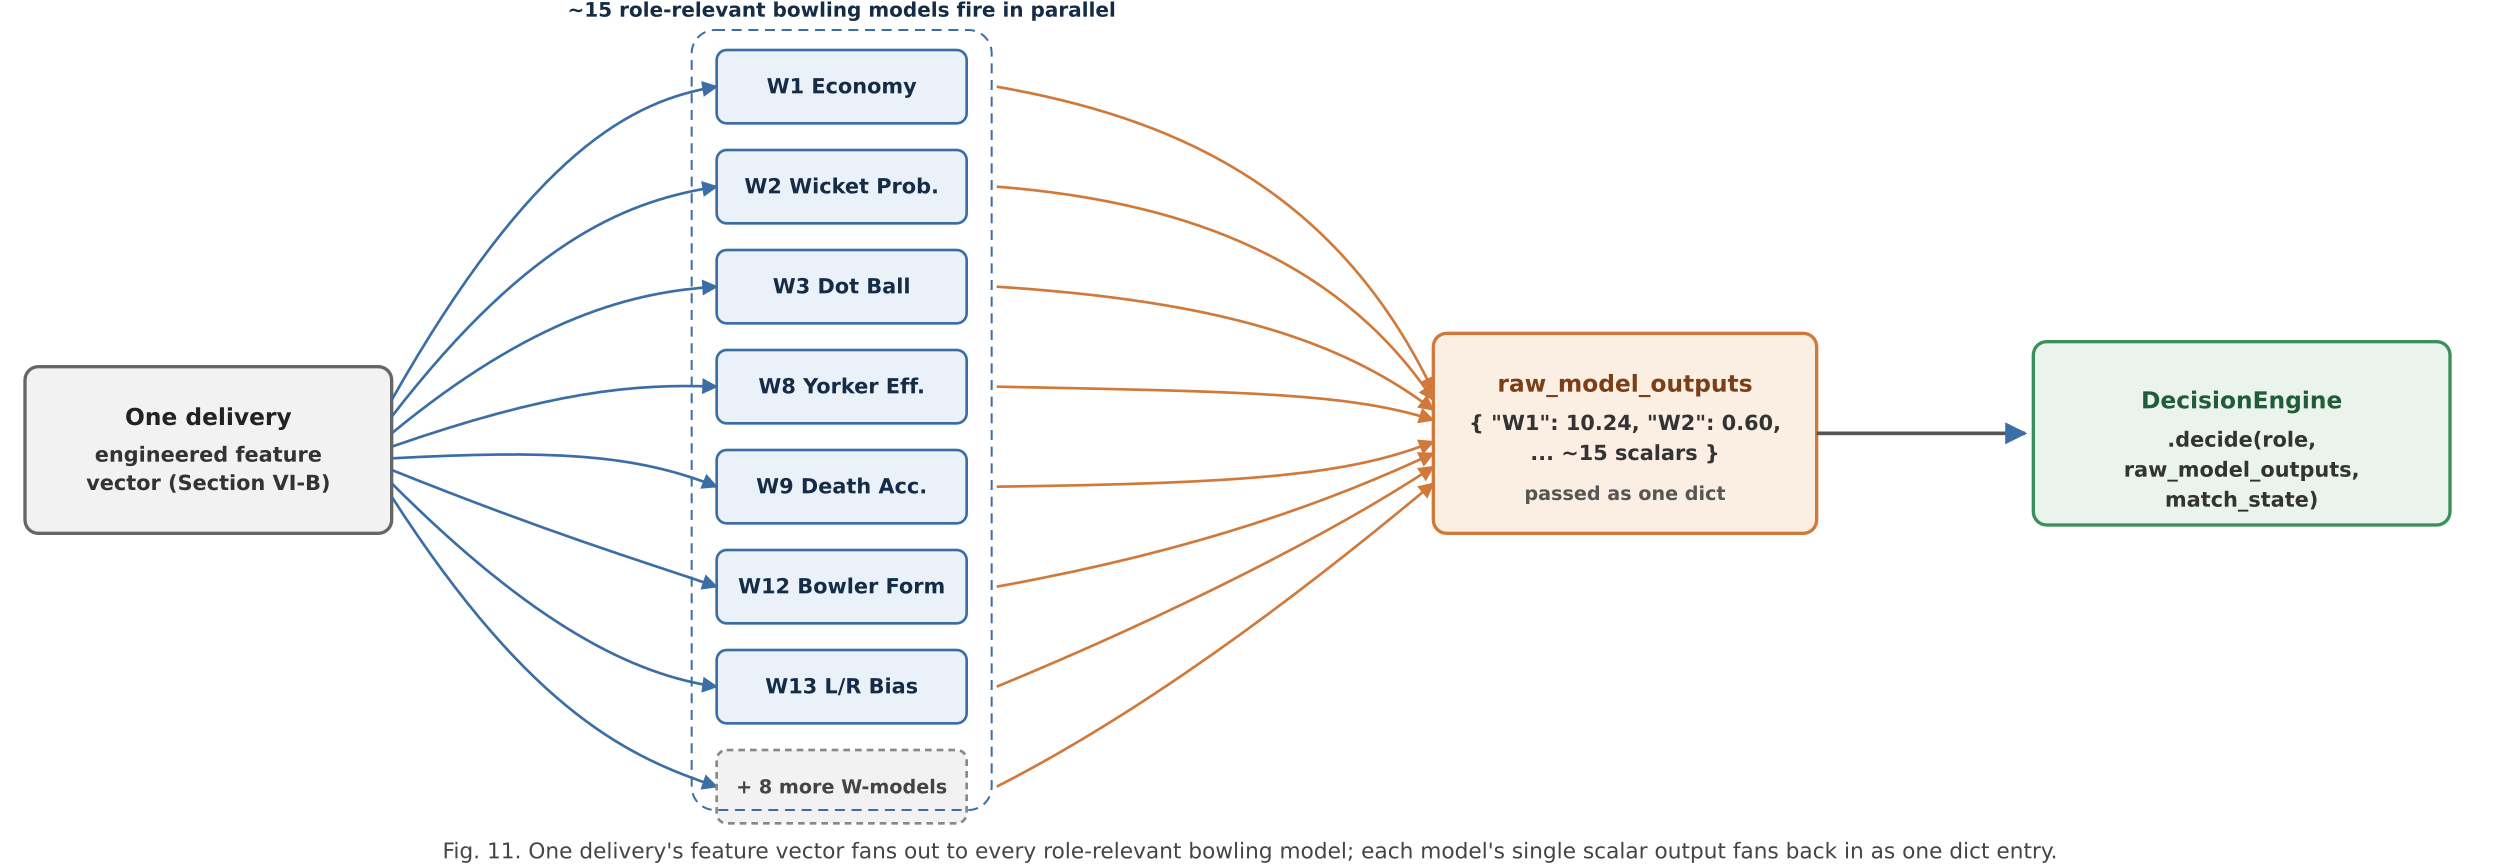
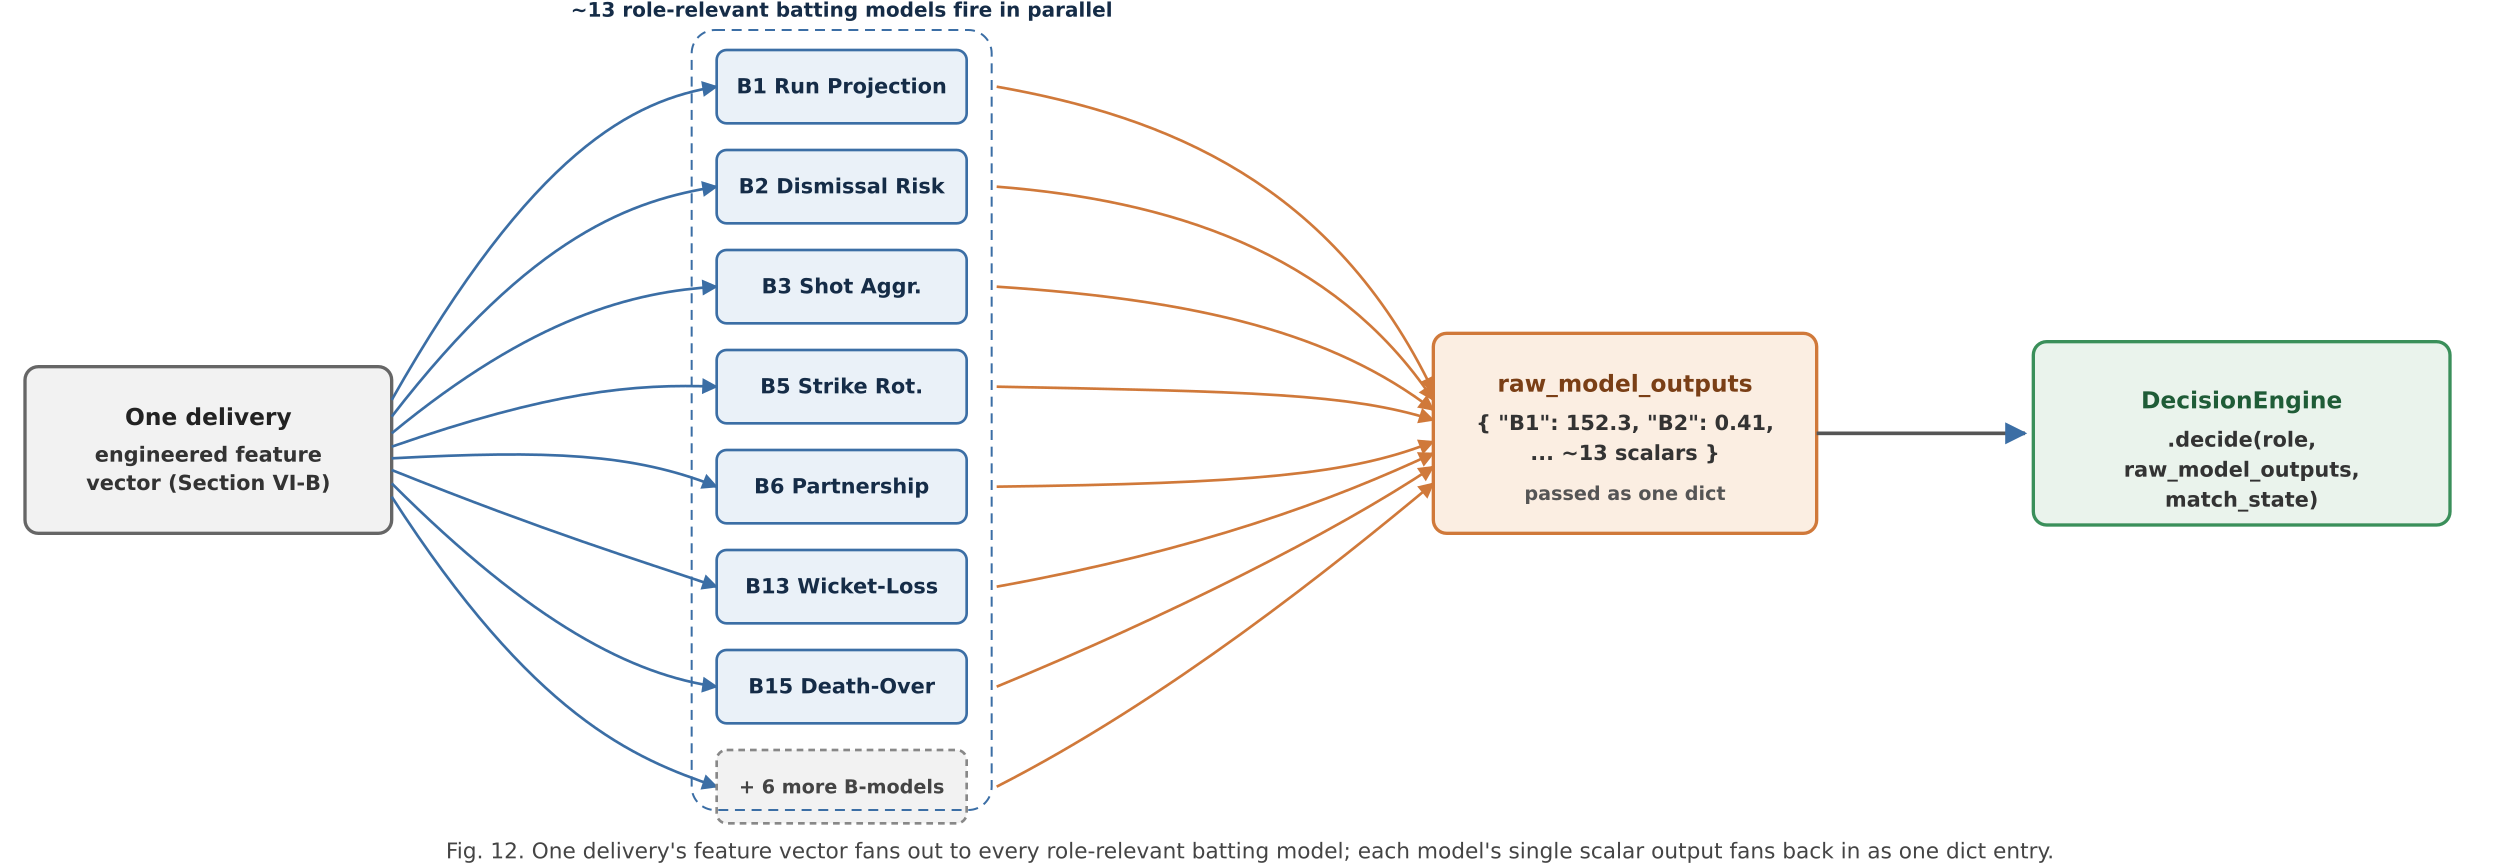
<svg xmlns="http://www.w3.org/2000/svg" viewBox="0 0 1500 520" font-family="DejaVu Sans, Arial, sans-serif">
  <defs>
-     <marker id="arr11" viewBox="0 0 10 10" refX="9" refY="5" markerWidth="6" markerHeight="6" orient="auto-start-reverse">
+     <marker id="arr12" viewBox="0 0 10 10" refX="9" refY="5" markerWidth="6" markerHeight="6" orient="auto-start-reverse">
      <path d="M0,0 L10,5 L0,10 z" fill="#3b6ea5" />
    </marker>
-     <marker id="arr11b" viewBox="0 0 10 10" refX="9" refY="5" markerWidth="6" markerHeight="6" orient="auto-start-reverse">
+     <marker id="arr12b" viewBox="0 0 10 10" refX="9" refY="5" markerWidth="6" markerHeight="6" orient="auto-start-reverse">
      <path d="M0,0 L10,5 L0,10 z" fill="#d0793a" />
    </marker>
  </defs>
  <rect x="15" y="220" width="220" height="100" rx="8" fill="#f2f2f2" stroke="#666" stroke-width="2" />
  <text x="125" y="255" text-anchor="middle" font-size="14" font-weight="bold" fill="#222">One delivery</text>
  <text x="125" y="277" text-anchor="middle" font-size="12.5" font-weight="600" fill="#333">engineered feature</text>
  <text x="125" y="294" text-anchor="middle" font-size="12.5" font-weight="600" fill="#333">vector (Section VI-B)</text>
-   <g stroke="#3b6ea5" stroke-width="1.6" fill="none" marker-end="url(#arr11)">
+   <g stroke="#3b6ea5" stroke-width="1.6" fill="none" marker-end="url(#arr12)">
    <path d="M235,240 C 320,90 380,60 430,52" />
    <path d="M235,250 C 320,140 380,120 430,112" />
    <path d="M235,260 C 320,190 380,175 430,172" />
    <path d="M235,268 C 330,235 380,230 430,232" />
    <path d="M235,275 C 330,270 380,272 430,292" />
    <path d="M235,282 C 330,320 380,335 430,352" />
    <path d="M235,290 C 320,375 380,405 430,412" />
    <path d="M235,298 C 320,430 380,455 430,472" />
  </g>
  <g font-size="12.5" font-weight="700" text-anchor="middle">
    <rect x="430" y="30" width="150" height="44" rx="6" fill="#eaf1f8" stroke="#3b6ea5" stroke-width="1.6" />
-     <text x="505" y="56" fill="#152c47">W1 Economy</text>
+     <text x="505" y="56" fill="#152c47">B1 Run Projection</text>
    <rect x="430" y="90" width="150" height="44" rx="6" fill="#eaf1f8" stroke="#3b6ea5" stroke-width="1.6" />
-     <text x="505" y="116" fill="#152c47">W2 Wicket Prob.</text>
+     <text x="505" y="116" fill="#152c47">B2 Dismissal Risk</text>
    <rect x="430" y="150" width="150" height="44" rx="6" fill="#eaf1f8" stroke="#3b6ea5" stroke-width="1.6" />
-     <text x="505" y="176" fill="#152c47">W3 Dot Ball</text>
+     <text x="505" y="176" fill="#152c47">B3 Shot Aggr.</text>
    <rect x="430" y="210" width="150" height="44" rx="6" fill="#eaf1f8" stroke="#3b6ea5" stroke-width="1.6" />
-     <text x="505" y="236" fill="#152c47">W8 Yorker Eff.</text>
+     <text x="505" y="236" fill="#152c47">B5 Strike Rot.</text>
    <rect x="430" y="270" width="150" height="44" rx="6" fill="#eaf1f8" stroke="#3b6ea5" stroke-width="1.6" />
-     <text x="505" y="296" fill="#152c47">W9 Death Acc.</text>
+     <text x="505" y="296" fill="#152c47">B6 Partnership</text>
    <rect x="430" y="330" width="150" height="44" rx="6" fill="#eaf1f8" stroke="#3b6ea5" stroke-width="1.6" />
-     <text x="505" y="356" fill="#152c47">W12 Bowler Form</text>
+     <text x="505" y="356" fill="#152c47">B13 Wicket-Loss</text>
    <rect x="430" y="390" width="150" height="44" rx="6" fill="#eaf1f8" stroke="#3b6ea5" stroke-width="1.6" />
-     <text x="505" y="416" fill="#152c47">W13 L/R Bias</text>
+     <text x="505" y="416" fill="#152c47">B15 Death-Over</text>
    <rect x="430" y="450" width="150" height="44" rx="6" fill="#f2f2f2" stroke="#888" stroke-width="1.6" stroke-dasharray="4,3" />
-     <text x="505" y="476" font-size="11.5" fill="#444">+ 8 more W-models</text>
+     <text x="505" y="476" font-size="11.5" fill="#444">+ 6 more B-models</text>
  </g>
  <rect x="415" y="18" width="180" height="468" rx="14" fill="none" stroke="#3b6ea5" stroke-width="1.2" stroke-dasharray="6,4" />
-   <text x="505" y="10" text-anchor="middle" font-size="12" fill="#152c47" font-weight="bold">~15 role-relevant bowling models fire in parallel</text>
-   <g stroke="#d0793a" stroke-width="1.6" fill="none" marker-end="url(#arr11b)">
+   <text x="505" y="10" text-anchor="middle" font-size="12" fill="#152c47" font-weight="bold">~13 role-relevant batting models fire in parallel</text>
+   <g stroke="#d0793a" stroke-width="1.6" fill="none" marker-end="url(#arr12b)">
    <path d="M598,52 C 700,70 800,110 860,235" />
    <path d="M598,112 C 700,120 800,150 860,240" />
    <path d="M598,172 C 720,180 800,200 860,246" />
    <path d="M598,232 C 750,235 810,236 860,252" />
    <path d="M598,292 C 750,290 810,285 860,265" />
    <path d="M598,352 C 720,330 800,300 860,272" />
    <path d="M598,412 C 700,370 800,320 860,280" />
    <path d="M598,472 C 700,420 800,340 860,290" />
  </g>
  <rect x="860" y="200" width="230" height="120" rx="8" fill="#fbeee2" stroke="#d0793a" stroke-width="2" />
  <text x="975" y="235" text-anchor="middle" font-size="14" font-weight="bold" fill="#7a3f16">raw_model_outputs</text>
-   <text x="975" y="258" text-anchor="middle" font-size="12.5" font-weight="600" fill="#333">{ "W1": 10.24, "W2": 0.60,</text>
-   <text x="975" y="276" text-anchor="middle" font-size="12.5" font-weight="600" fill="#333">...  ~15 scalars }</text>
+   <text x="975" y="258" text-anchor="middle" font-size="12.5" font-weight="600" fill="#333">{ "B1": 152.3, "B2": 0.41,</text>
+   <text x="975" y="276" text-anchor="middle" font-size="12.5" font-weight="600" fill="#333">...  ~13 scalars }</text>
  <text x="975" y="300" text-anchor="middle" font-size="11.5" font-weight="600" fill="#555">passed as one dict</text>
-   <g stroke="#555555" stroke-width="2.2" marker-end="url(#arr11)">
+   <g stroke="#555555" stroke-width="2.2" marker-end="url(#arr12)">
    <line x1="1090" y1="260" x2="1215" y2="260" />
  </g>
  <rect x="1220" y="205" width="250" height="110" rx="8" fill="#eaf3ec" stroke="#3a8f5a" stroke-width="2" />
  <text x="1345" y="245" text-anchor="middle" font-size="14" font-weight="bold" fill="#1f5c37">DecisionEngine</text>
  <text x="1345" y="268" text-anchor="middle" font-size="12.5" font-weight="600" fill="#333">.decide(role,</text>
  <text x="1345" y="286" text-anchor="middle" font-size="12.5" font-weight="600" fill="#333">raw_model_outputs,</text>
  <text x="1345" y="304" text-anchor="middle" font-size="12.5" font-weight="600" fill="#333">match_state)</text>
  <text x="750" y="515" text-anchor="middle" font-size="13" fill="#444">
-     Fig. 11. One delivery's feature vector fans out to every role-relevant bowling model; each model's single scalar output fans back in as one dict entry.
+     Fig. 12. One delivery's feature vector fans out to every role-relevant batting model; each model's single scalar output fans back in as one dict entry.
  </text>
</svg>
